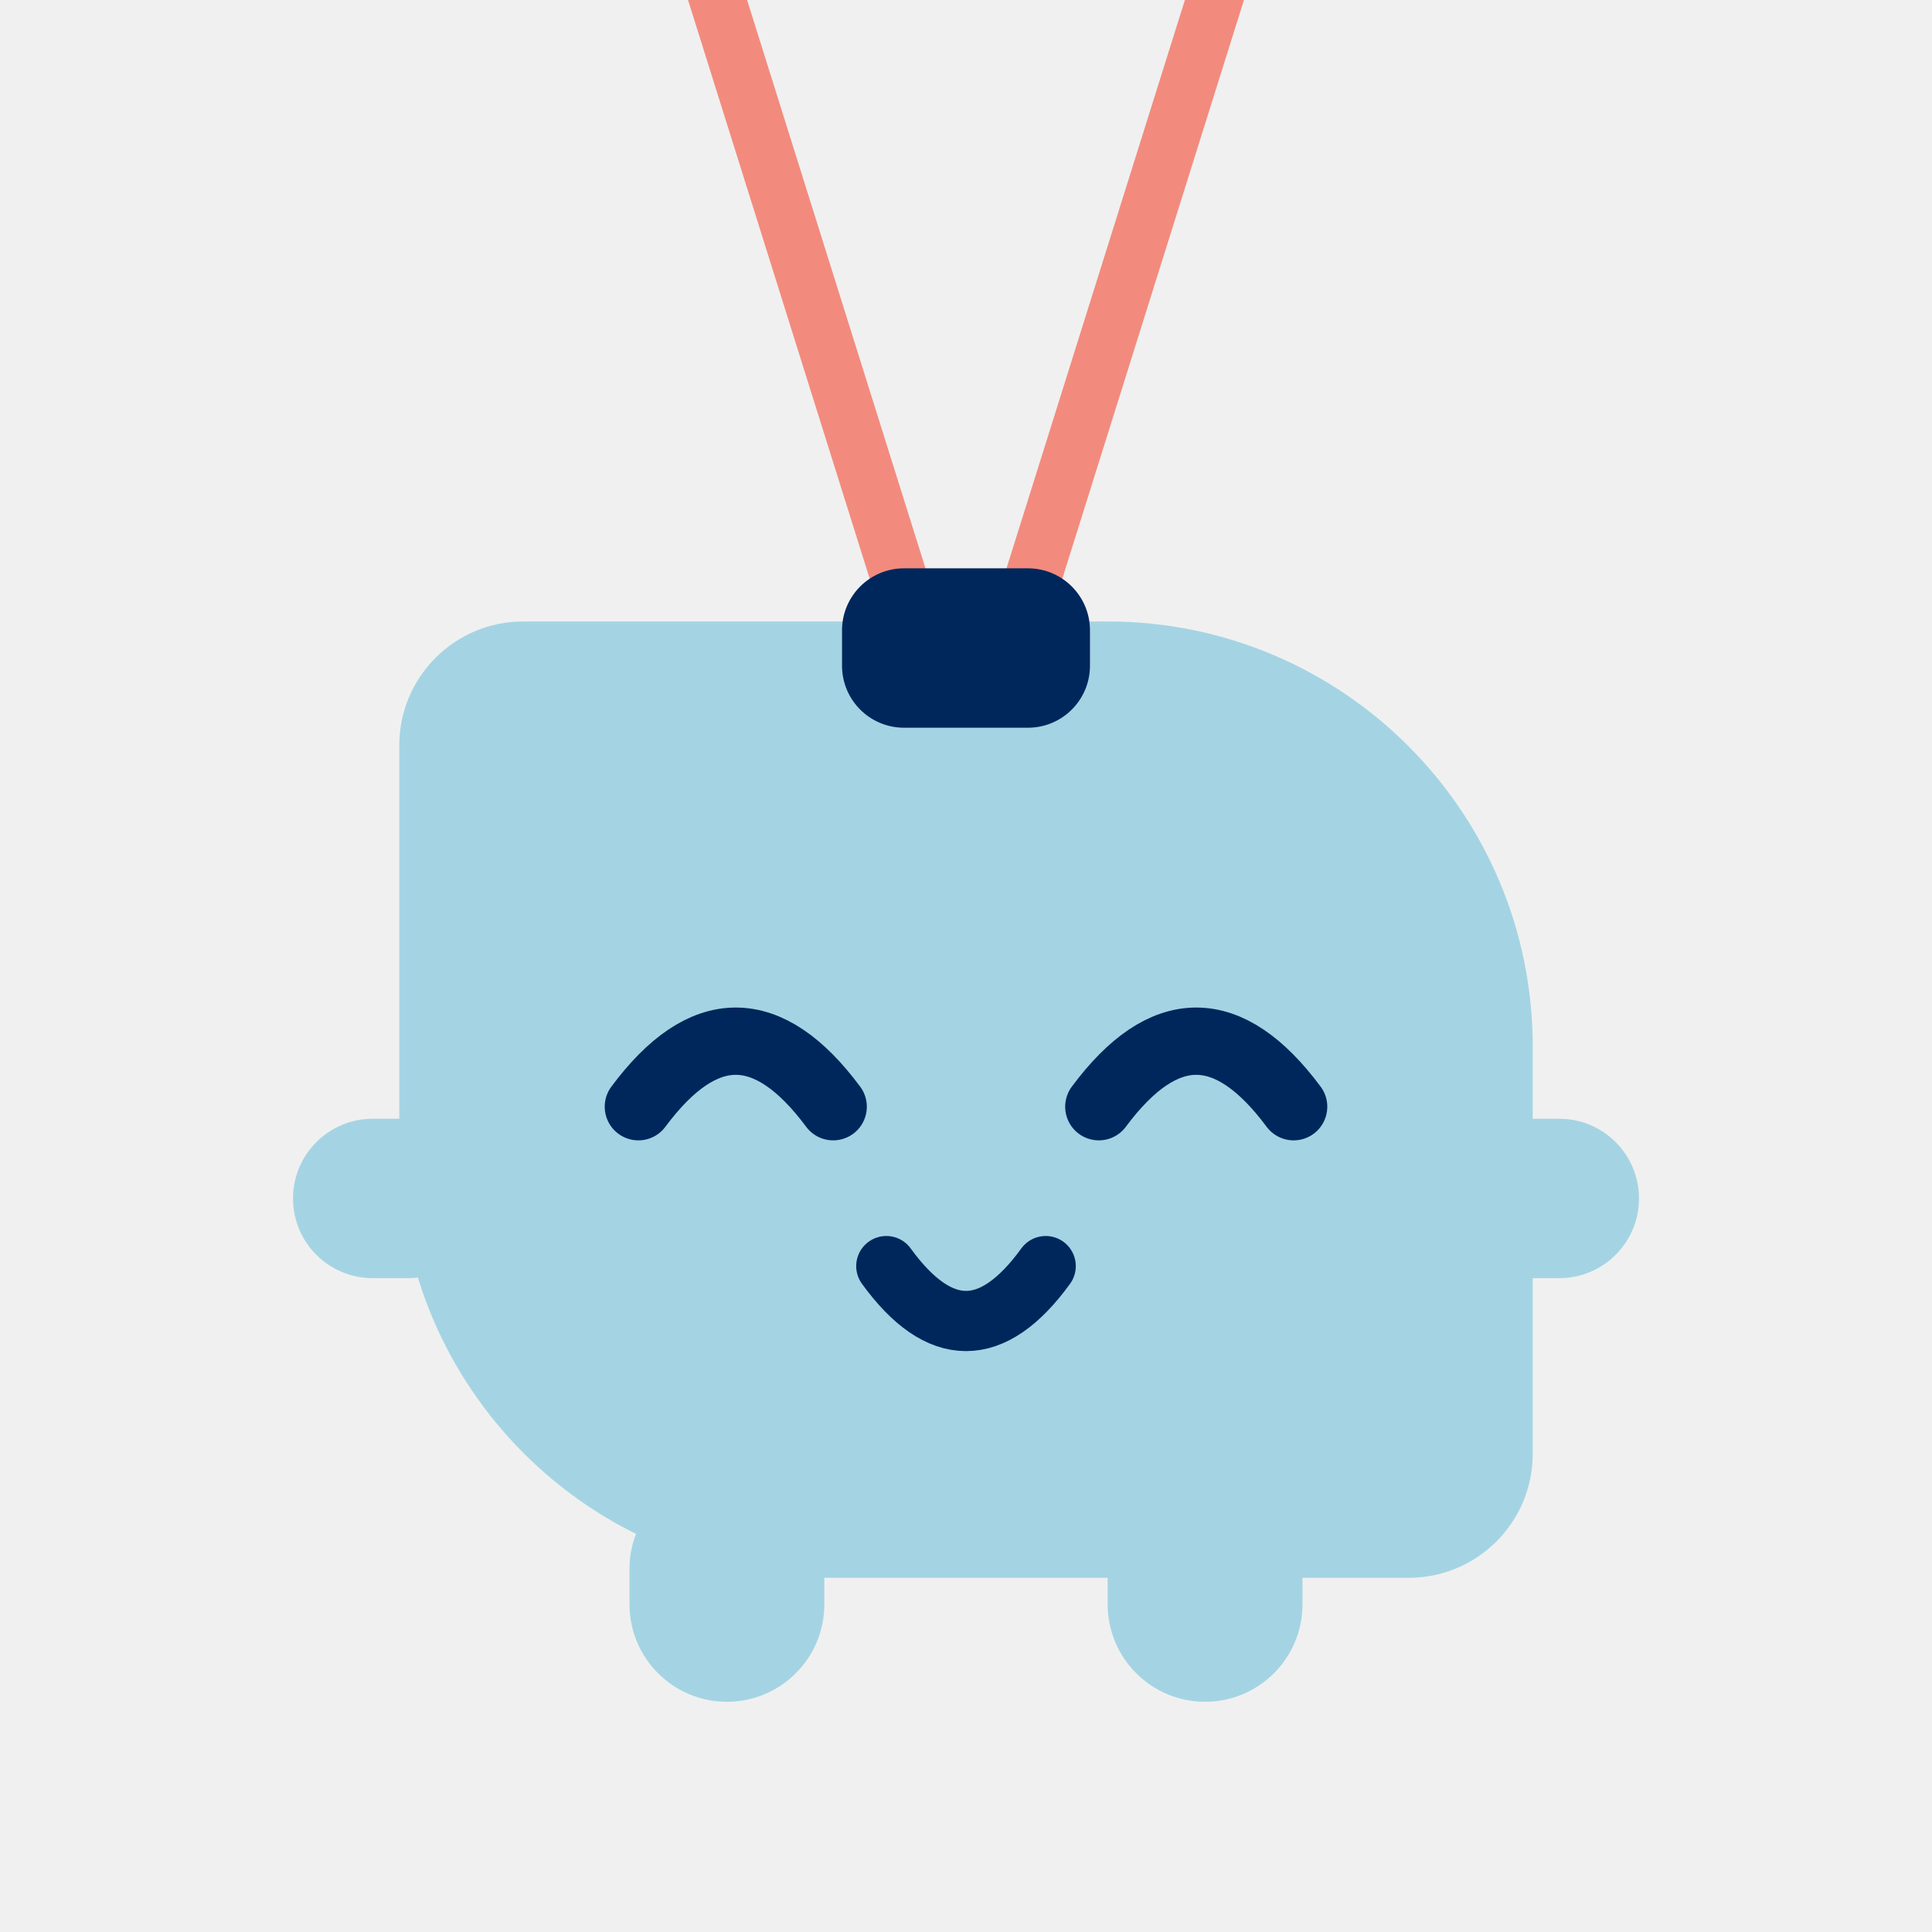
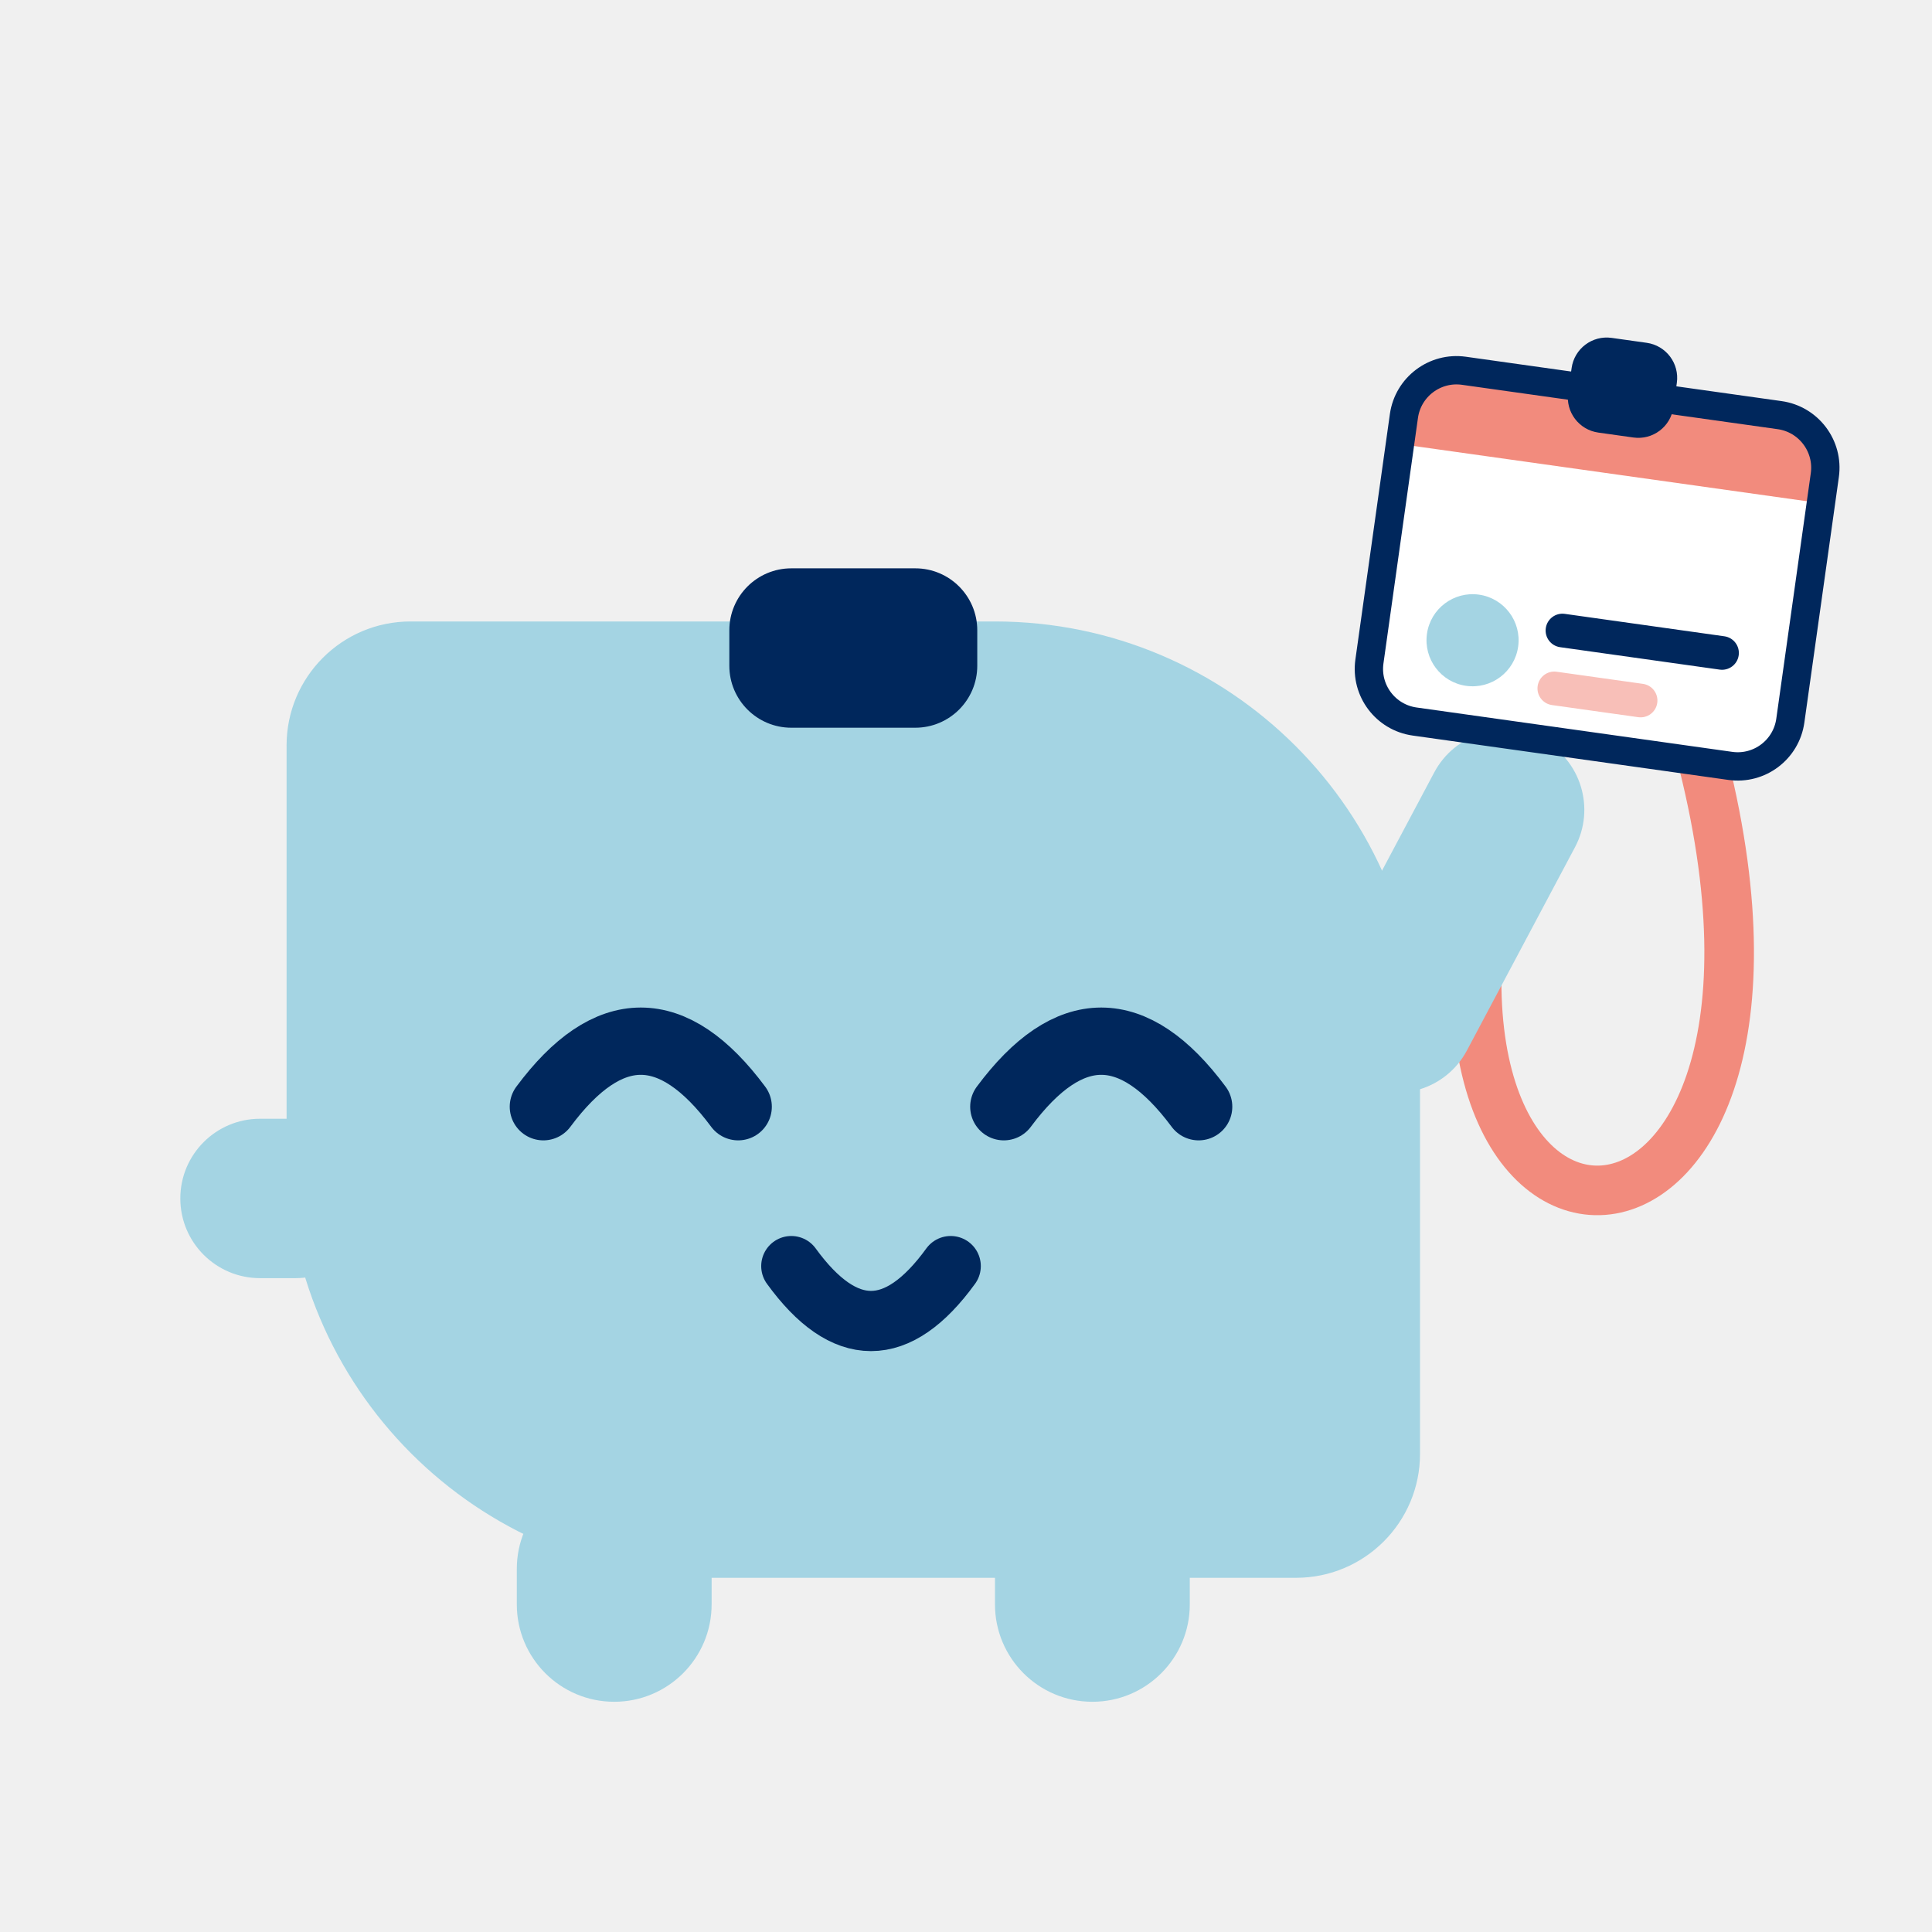
<svg xmlns="http://www.w3.org/2000/svg" viewBox="0 0 240 240" width="240" height="240">
-   <path d="M86 -10L114 79.2" fill="none" stroke="#F28B7D" stroke-width="7" stroke-linecap="round" stroke-linejoin="round" />
-   <path d="M154 -10L126 79.2" fill="none" stroke="#F28B7D" stroke-width="7" stroke-linecap="round" stroke-linejoin="round" />
-   <g transform="translate(49.6 77.2) scale(2.2)">
+   <path d="M187.4 97.0C167.6 165.2 229.2 165.2 211.6 94.8" fill="none" stroke="#F28B7D" stroke-width="6.16" stroke-linecap="round" stroke-linejoin="round" />
+   <g transform="translate(35.6 77.2) scale(2.2)">
    <g transform="rotate(0 32 27) translate(32 54) scale(1 1) translate(-32 -54)">
      <rect x="13" y="48" width="11" height="13" rx="5.5" ry="5.5" fill="#A4D4E3" />
      <rect x="40" y="48" width="11" height="13" rx="5.5" ry="5.5" fill="#A4D4E3" />
      <rect x="-4" y="26.08" width="9" height="11" rx="4.5" ry="4.5" fill="#A4D4E3" transform="rotate(-90 0.5 32.58)" />
-       <rect x="59" y="26.08" width="9" height="11" rx="4.5" ry="4.5" fill="#A4D4E3" transform="rotate(90 63.5 32.58)" />
+       <rect x="58.174" y="4.613" width="9" height="22" rx="4.5" ry="4.5" fill="#A4D4E3" transform="rotate(28 62.674 22.113)" />
      <path d="M7 0H40A24 24 0 0 1 64 24V47A7 7 0 0 1 57 54H24A24 24 0 0 1 0 30V7A7 7 0 0 1 7 0Z" fill="#A4D4E3" />
-       <path d="M13.5 27.4Q19 20 24.5 27.4" fill="none" stroke="#00275C" stroke-width="3.8" stroke-linecap="round" stroke-linejoin="round" />
-       <path d="M39.5 27.4Q45 20 50.5 27.4" fill="none" stroke="#00275C" stroke-width="3.8" stroke-linecap="round" stroke-linejoin="round" />
-       <path d="M27.5 36.4Q32 42.6 36.5 36.4" fill="none" stroke="#00275C" stroke-width="3.4" stroke-linecap="round" stroke-linejoin="round" />
+       <path d="M14.5 27.4Q20 20 25.5 27.4" fill="none" stroke="#00275C" stroke-width="3.8" stroke-linecap="round" stroke-linejoin="round" />
+       <path d="M40.5 27.4Q46 20 51.5 27.4" fill="none" stroke="#00275C" stroke-width="3.8" stroke-linecap="round" stroke-linejoin="round" />
+       <path d="M28.5 36.4Q33 42.6 37.5 36.4" fill="none" stroke="#00275C" stroke-width="3.4" stroke-linecap="round" stroke-linejoin="round" />
      <rect x="25" y="-3" width="14" height="9" rx="3.5" ry="3.5" fill="#00275C" />
    </g>
  </g>
+   <g transform="rotate(8 198.4 70.6)">
+     <rect x="172" y="48.6" width="52.8" height="44" rx="6.6" ry="6.6" fill="#FFFFFF" />
+     <path d="M172.0 58.72L172.0 55.2C172.0 51.555 174.955 48.6 178.6 48.6L218.2 48.6C221.845 48.6 224.8 51.555 224.8 55.2L224.8 58.72Z" fill="#F28B7D" />
+     <circle cx="184.32" cy="81.6" r="5.72" fill="#A4D4E3" />
+     <rect x="193.12" y="76.76" width="24.2" height="4.18" rx="2.09" ry="2.09" fill="#00275C" />
+     <rect x="193.12" y="84.02" width="15.004" height="4.18" rx="2.09" ry="2.09" fill="#F8BFB8" />
+     <rect x="172" y="48.6" width="52.8" height="44" rx="6.6" ry="6.6" fill="none" stroke="#00275C" stroke-width="3.52" />
+     <rect x="191.8" y="42" width="13.2" height="11.88" rx="4.4" ry="4.4" fill="#00275C" />
+   </g>
</svg>
